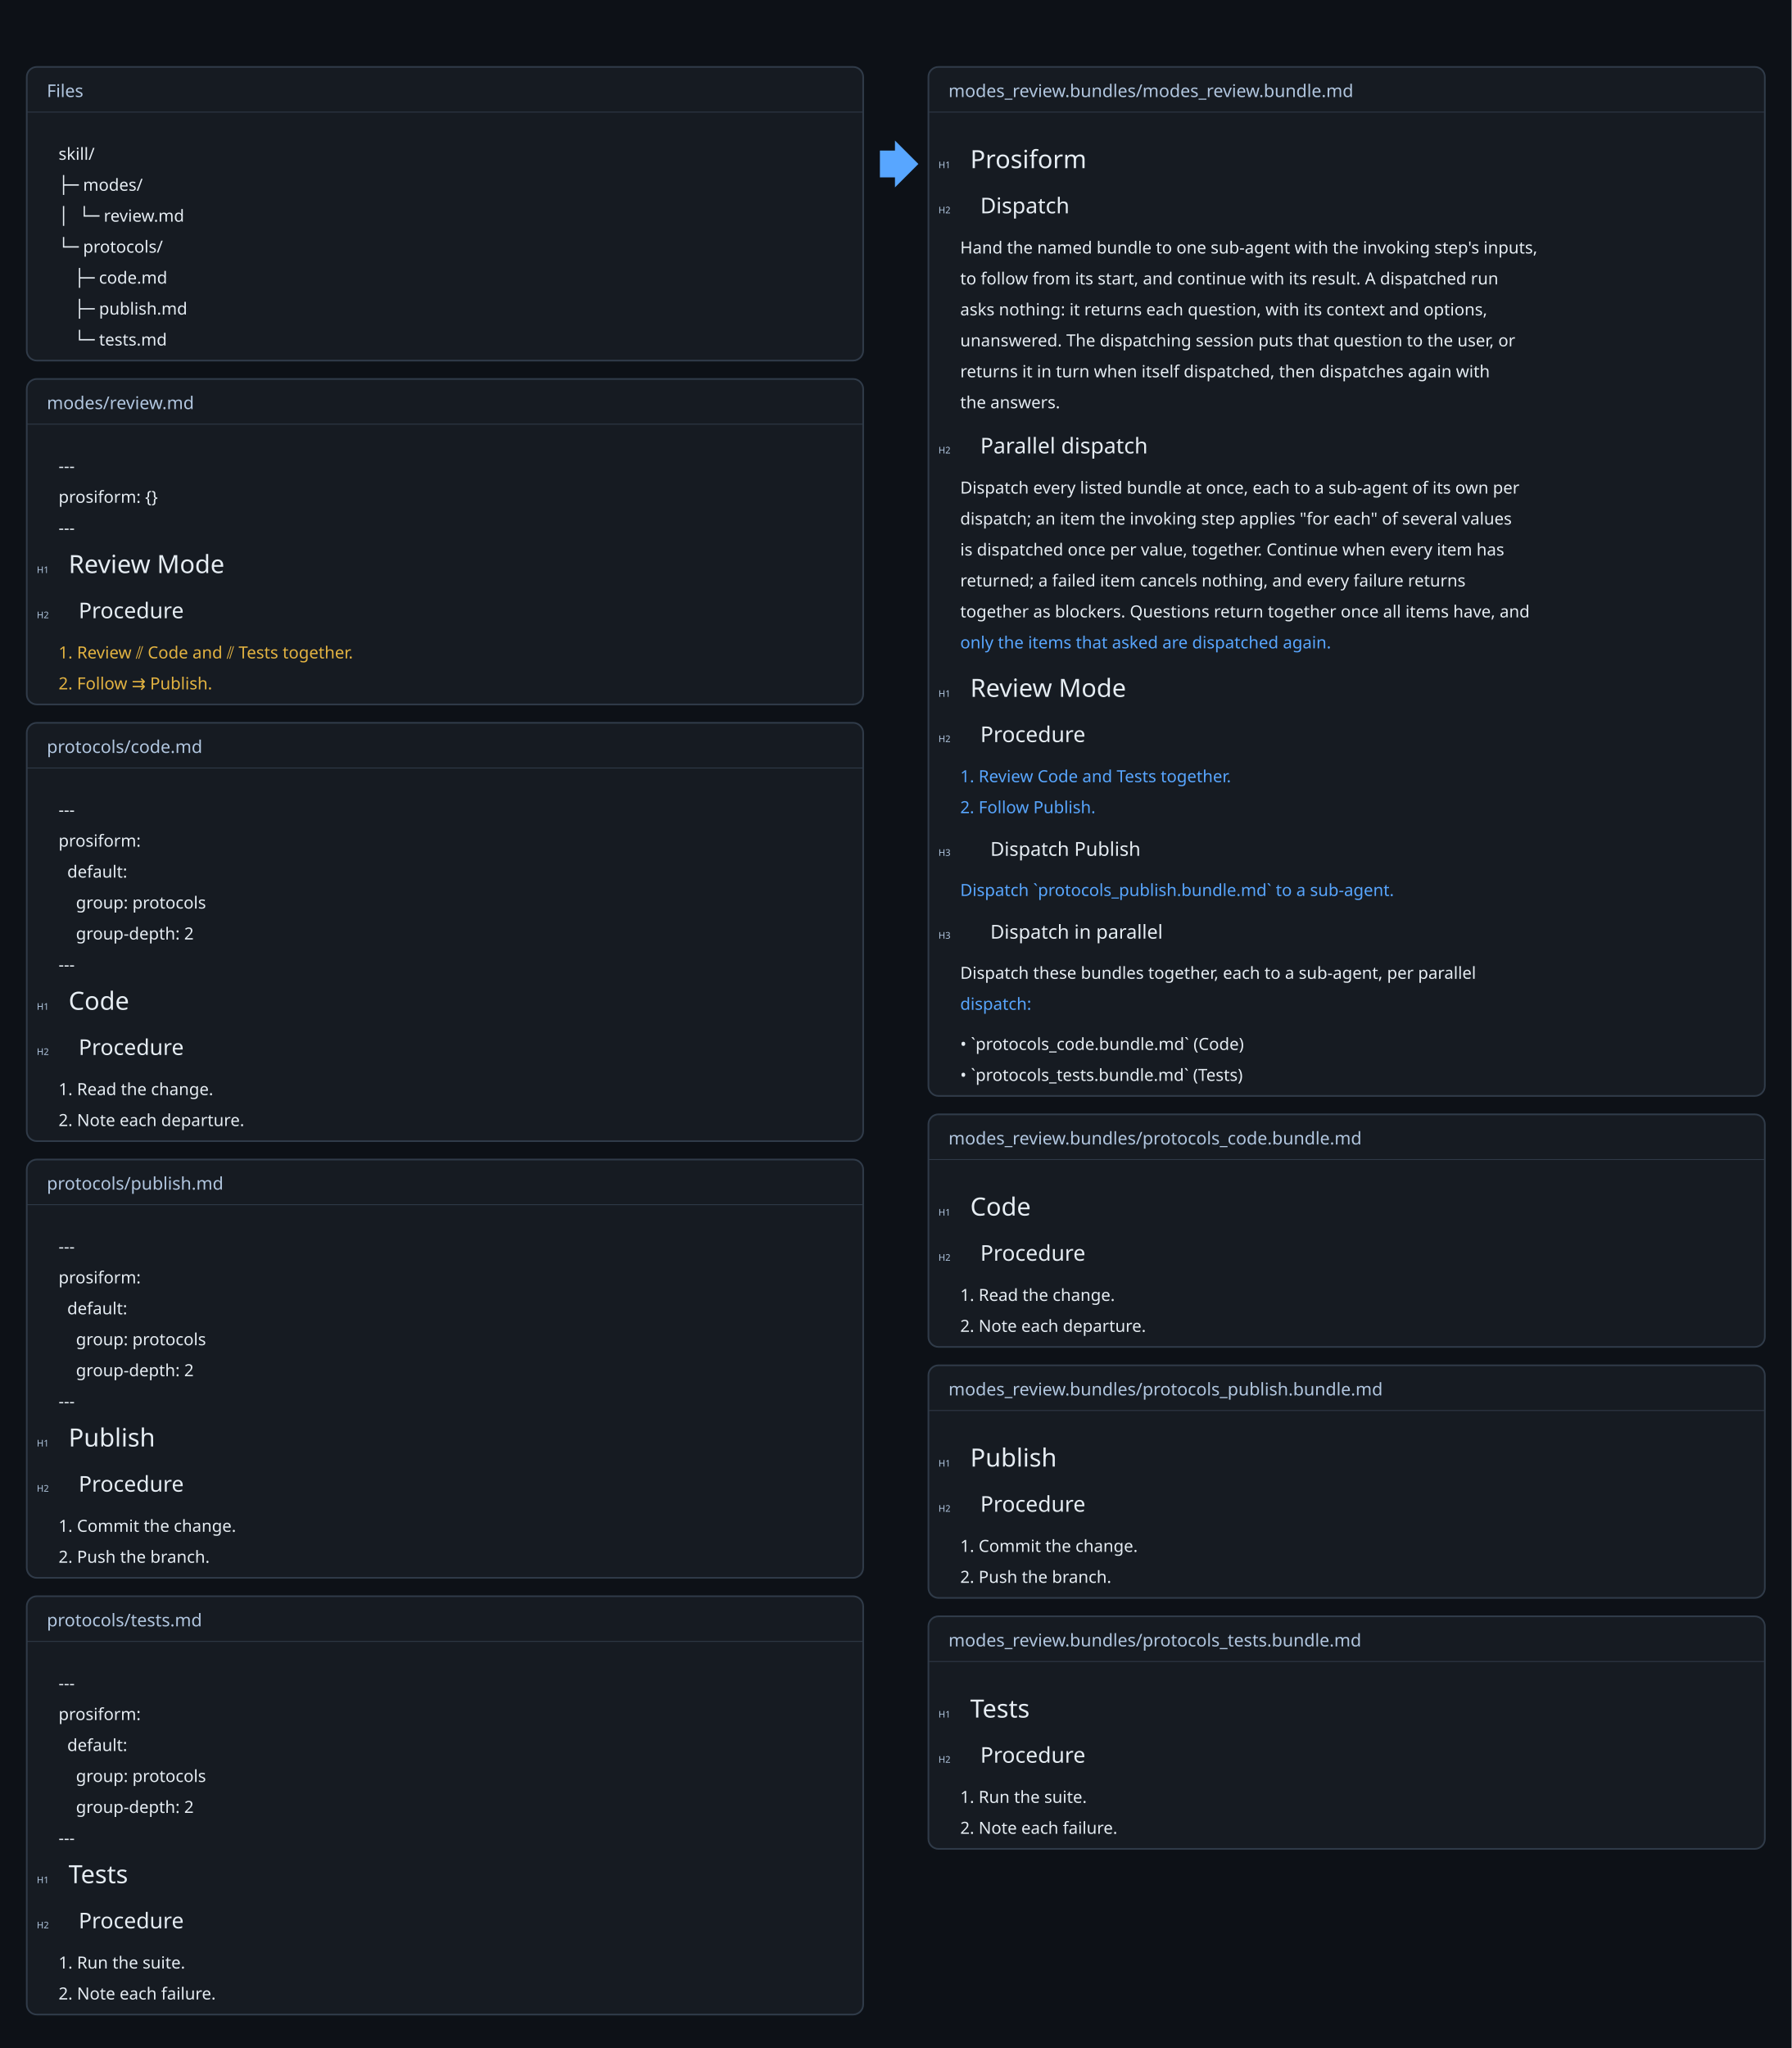
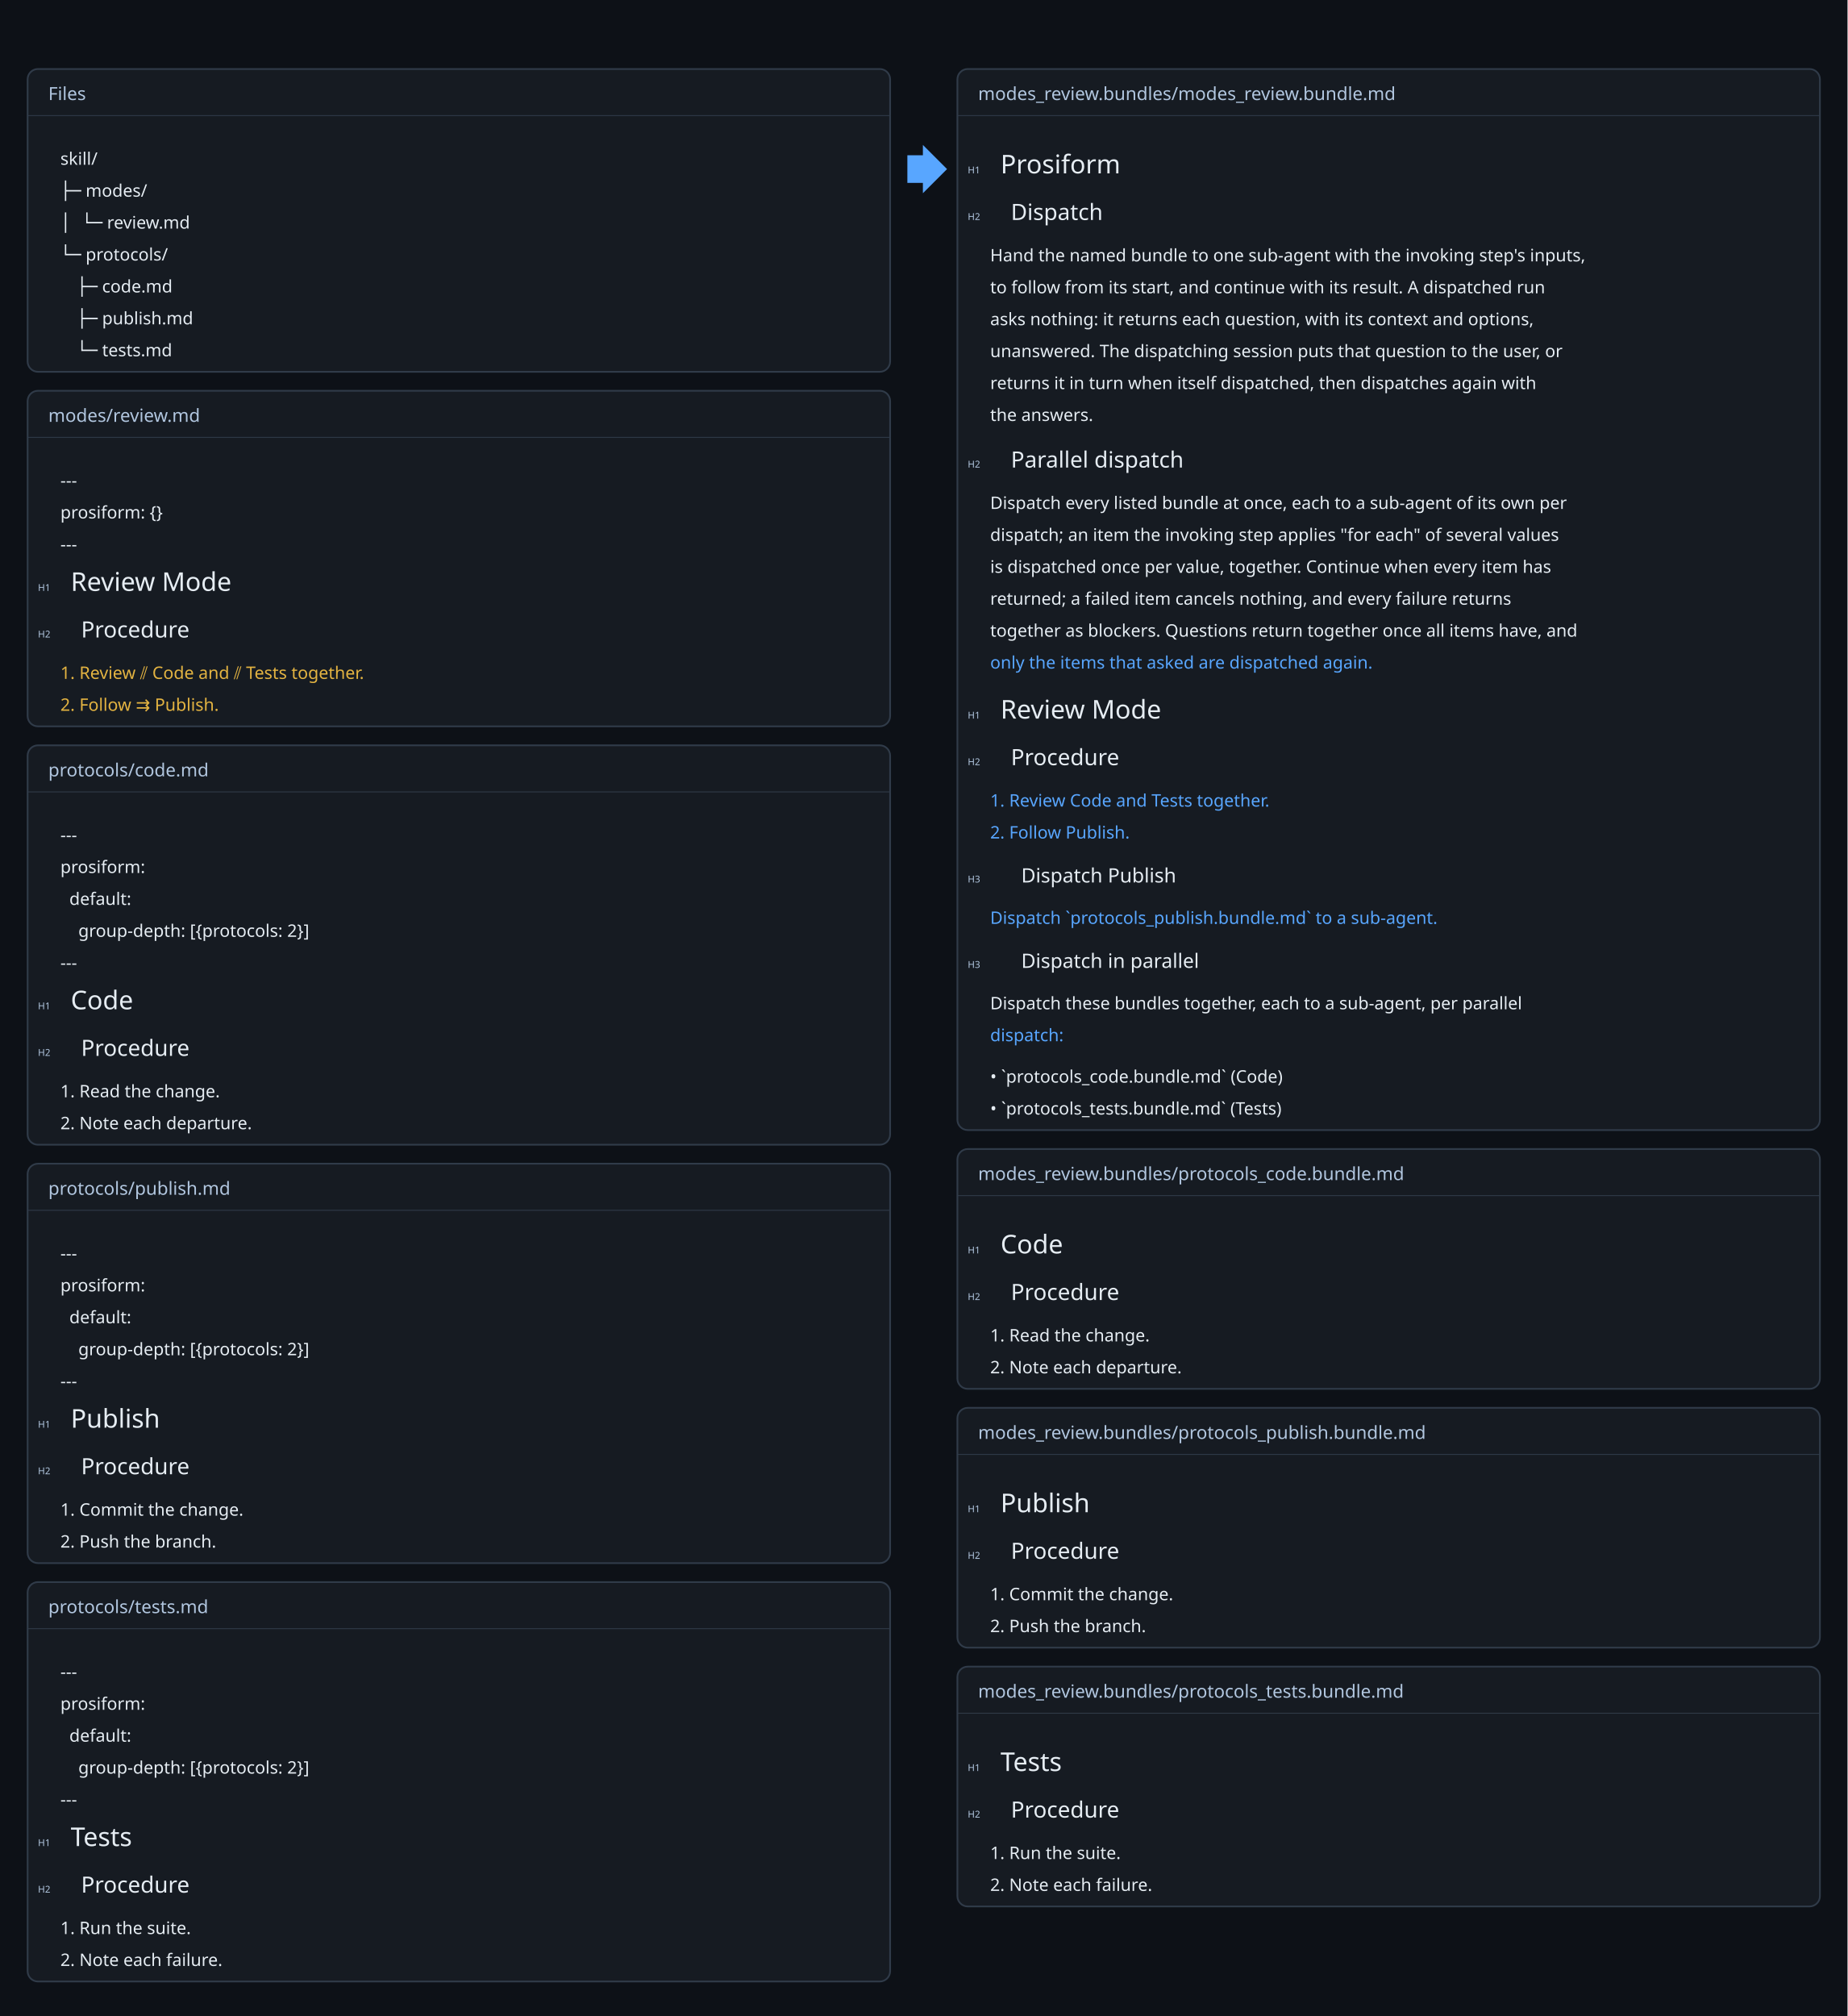
- <svg xmlns="http://www.w3.org/2000/svg" width="2142" height="2448" viewBox="0 0 2142 2448" role="img" aria-labelledby="title desc">
-   <rect width="2142" height="2448" fill="#0d1117" />
+ <svg xmlns="http://www.w3.org/2000/svg" width="2142" height="2337" viewBox="0 0 2142 2337" role="img" aria-labelledby="title desc">
+   <rect width="2142" height="2337" fill="#0d1117" />
  <g font-family="IBM Plex Mono" xml:space="preserve">
    <rect x="32" y="80" width="1000" height="351" rx="12" fill="#161b22" stroke="#303b49" stroke-width="2" />
    <text x="56" y="116" font-size="21" fill="#b1c6df" font-weight="400">Files</text>
    <path d="M32 134 H1032" stroke="#303b49" />
    <text x="70" y="191" font-size="20" fill="#e6edf3" font-weight="400">skill/</text>
    <text x="70" y="228" font-size="20" fill="#e6edf3" font-weight="400">├─ modes/</text>
    <text x="70" y="265" font-size="20" fill="#e6edf3" font-weight="400">│  └─ review.md</text>
    <text x="70" y="302" font-size="20" fill="#e6edf3" font-weight="400">└─ protocols/</text>
    <text x="70" y="339" font-size="20" fill="#e6edf3" font-weight="400">   ├─ code.md</text>
    <text x="70" y="376" font-size="20" fill="#e6edf3" font-weight="400">   ├─ publish.md</text>
    <text x="70" y="413" font-size="20" fill="#e6edf3" font-weight="400">   └─ tests.md</text>
    <rect x="32" y="453" width="1000" height="389" rx="12" fill="#161b22" stroke="#303b49" stroke-width="2" />
    <text x="56" y="489" font-size="21" fill="#b1c6df" font-weight="400">modes/review.md</text>
    <path d="M32 507 H1032" stroke="#303b49" />
    <text x="70" y="564" font-size="20" fill="#e6edf3" font-weight="400">---</text>
    <text x="70" y="601" font-size="20" fill="#e6edf3" font-weight="400">prosiform: {}</text>
    <text x="70" y="638" font-size="20" fill="#e6edf3" font-weight="400">---</text>
    <text x="44" y="685" font-size="11" fill="#b1c6df" font-weight="400">H1</text>
    <text x="82" y="685" font-size="30" fill="#e6edf3" font-weight="500">Review Mode</text>
    <text x="44" y="739" font-size="11" fill="#b1c6df" font-weight="400">H2</text>
    <text x="94" y="739" font-size="26" fill="#e6edf3" font-weight="500">Procedure</text>
    <text x="70" y="787" font-size="20" fill="#e3b341" font-weight="400">1. Review ⫽ Code and ⫽ Tests together.</text>
    <text x="70" y="824" font-size="20" fill="#e3b341" font-weight="400">2. Follow ⇉ Publish.</text>
-     <rect x="32" y="864" width="1000" height="500" rx="12" fill="#161b22" stroke="#303b49" stroke-width="2" />
+     <rect x="32" y="864" width="1000" height="463" rx="12" fill="#161b22" stroke="#303b49" stroke-width="2" />
    <text x="56" y="900" font-size="21" fill="#b1c6df" font-weight="400">protocols/code.md</text>
    <path d="M32 918 H1032" stroke="#303b49" />
    <text x="70" y="975" font-size="20" fill="#e6edf3" font-weight="400">---</text>
    <text x="70" y="1012" font-size="20" fill="#e6edf3" font-weight="400">prosiform:</text>
    <text x="70" y="1049" font-size="20" fill="#e6edf3" font-weight="400">  default:</text>
-     <text x="70" y="1086" font-size="20" fill="#e6edf3" font-weight="400">    group: protocols</text>
-     <text x="70" y="1123" font-size="20" fill="#e6edf3" font-weight="400">    group-depth: 2</text>
-     <text x="70" y="1160" font-size="20" fill="#e6edf3" font-weight="400">---</text>
-     <text x="44" y="1207" font-size="11" fill="#b1c6df" font-weight="400">H1</text>
-     <text x="82" y="1207" font-size="30" fill="#e6edf3" font-weight="500">Code</text>
-     <text x="44" y="1261" font-size="11" fill="#b1c6df" font-weight="400">H2</text>
-     <text x="94" y="1261" font-size="26" fill="#e6edf3" font-weight="500">Procedure</text>
-     <text x="70" y="1309" font-size="20" fill="#e6edf3" font-weight="400">1. Read the change.</text>
-     <text x="70" y="1346" font-size="20" fill="#e6edf3" font-weight="400">2. Note each departure.</text>
-     <rect x="32" y="1386" width="1000" height="500" rx="12" fill="#161b22" stroke="#303b49" stroke-width="2" />
-     <text x="56" y="1422" font-size="21" fill="#b1c6df" font-weight="400">protocols/publish.md</text>
-     <path d="M32 1440 H1032" stroke="#303b49" />
-     <text x="70" y="1497" font-size="20" fill="#e6edf3" font-weight="400">---</text>
-     <text x="70" y="1534" font-size="20" fill="#e6edf3" font-weight="400">prosiform:</text>
-     <text x="70" y="1571" font-size="20" fill="#e6edf3" font-weight="400">  default:</text>
-     <text x="70" y="1608" font-size="20" fill="#e6edf3" font-weight="400">    group: protocols</text>
-     <text x="70" y="1645" font-size="20" fill="#e6edf3" font-weight="400">    group-depth: 2</text>
-     <text x="70" y="1682" font-size="20" fill="#e6edf3" font-weight="400">---</text>
-     <text x="44" y="1729" font-size="11" fill="#b1c6df" font-weight="400">H1</text>
-     <text x="82" y="1729" font-size="30" fill="#e6edf3" font-weight="500">Publish</text>
-     <text x="44" y="1783" font-size="11" fill="#b1c6df" font-weight="400">H2</text>
-     <text x="94" y="1783" font-size="26" fill="#e6edf3" font-weight="500">Procedure</text>
-     <text x="70" y="1831" font-size="20" fill="#e6edf3" font-weight="400">1. Commit the change.</text>
-     <text x="70" y="1868" font-size="20" fill="#e6edf3" font-weight="400">2. Push the branch.</text>
-     <rect x="32" y="1908" width="1000" height="500" rx="12" fill="#161b22" stroke="#303b49" stroke-width="2" />
-     <text x="56" y="1944" font-size="21" fill="#b1c6df" font-weight="400">protocols/tests.md</text>
-     <path d="M32 1962 H1032" stroke="#303b49" />
-     <text x="70" y="2019" font-size="20" fill="#e6edf3" font-weight="400">---</text>
-     <text x="70" y="2056" font-size="20" fill="#e6edf3" font-weight="400">prosiform:</text>
-     <text x="70" y="2093" font-size="20" fill="#e6edf3" font-weight="400">  default:</text>
-     <text x="70" y="2130" font-size="20" fill="#e6edf3" font-weight="400">    group: protocols</text>
-     <text x="70" y="2167" font-size="20" fill="#e6edf3" font-weight="400">    group-depth: 2</text>
-     <text x="70" y="2204" font-size="20" fill="#e6edf3" font-weight="400">---</text>
-     <text x="44" y="2251" font-size="11" fill="#b1c6df" font-weight="400">H1</text>
-     <text x="82" y="2251" font-size="30" fill="#e6edf3" font-weight="500">Tests</text>
-     <text x="44" y="2305" font-size="11" fill="#b1c6df" font-weight="400">H2</text>
-     <text x="94" y="2305" font-size="26" fill="#e6edf3" font-weight="500">Procedure</text>
-     <text x="70" y="2353" font-size="20" fill="#e6edf3" font-weight="400">1. Run the suite.</text>
-     <text x="70" y="2390" font-size="20" fill="#e6edf3" font-weight="400">2. Note each failure.</text>
+     <text x="70" y="1086" font-size="20" fill="#e6edf3" font-weight="400">    group-depth: [{protocols: 2}]</text>
+     <text x="70" y="1123" font-size="20" fill="#e6edf3" font-weight="400">---</text>
+     <text x="44" y="1170" font-size="11" fill="#b1c6df" font-weight="400">H1</text>
+     <text x="82" y="1170" font-size="30" fill="#e6edf3" font-weight="500">Code</text>
+     <text x="44" y="1224" font-size="11" fill="#b1c6df" font-weight="400">H2</text>
+     <text x="94" y="1224" font-size="26" fill="#e6edf3" font-weight="500">Procedure</text>
+     <text x="70" y="1272" font-size="20" fill="#e6edf3" font-weight="400">1. Read the change.</text>
+     <text x="70" y="1309" font-size="20" fill="#e6edf3" font-weight="400">2. Note each departure.</text>
+     <rect x="32" y="1349" width="1000" height="463" rx="12" fill="#161b22" stroke="#303b49" stroke-width="2" />
+     <text x="56" y="1385" font-size="21" fill="#b1c6df" font-weight="400">protocols/publish.md</text>
+     <path d="M32 1403 H1032" stroke="#303b49" />
+     <text x="70" y="1460" font-size="20" fill="#e6edf3" font-weight="400">---</text>
+     <text x="70" y="1497" font-size="20" fill="#e6edf3" font-weight="400">prosiform:</text>
+     <text x="70" y="1534" font-size="20" fill="#e6edf3" font-weight="400">  default:</text>
+     <text x="70" y="1571" font-size="20" fill="#e6edf3" font-weight="400">    group-depth: [{protocols: 2}]</text>
+     <text x="70" y="1608" font-size="20" fill="#e6edf3" font-weight="400">---</text>
+     <text x="44" y="1655" font-size="11" fill="#b1c6df" font-weight="400">H1</text>
+     <text x="82" y="1655" font-size="30" fill="#e6edf3" font-weight="500">Publish</text>
+     <text x="44" y="1709" font-size="11" fill="#b1c6df" font-weight="400">H2</text>
+     <text x="94" y="1709" font-size="26" fill="#e6edf3" font-weight="500">Procedure</text>
+     <text x="70" y="1757" font-size="20" fill="#e6edf3" font-weight="400">1. Commit the change.</text>
+     <text x="70" y="1794" font-size="20" fill="#e6edf3" font-weight="400">2. Push the branch.</text>
+     <rect x="32" y="1834" width="1000" height="463" rx="12" fill="#161b22" stroke="#303b49" stroke-width="2" />
+     <text x="56" y="1870" font-size="21" fill="#b1c6df" font-weight="400">protocols/tests.md</text>
+     <path d="M32 1888 H1032" stroke="#303b49" />
+     <text x="70" y="1945" font-size="20" fill="#e6edf3" font-weight="400">---</text>
+     <text x="70" y="1982" font-size="20" fill="#e6edf3" font-weight="400">prosiform:</text>
+     <text x="70" y="2019" font-size="20" fill="#e6edf3" font-weight="400">  default:</text>
+     <text x="70" y="2056" font-size="20" fill="#e6edf3" font-weight="400">    group-depth: [{protocols: 2}]</text>
+     <text x="70" y="2093" font-size="20" fill="#e6edf3" font-weight="400">---</text>
+     <text x="44" y="2140" font-size="11" fill="#b1c6df" font-weight="400">H1</text>
+     <text x="82" y="2140" font-size="30" fill="#e6edf3" font-weight="500">Tests</text>
+     <text x="44" y="2194" font-size="11" fill="#b1c6df" font-weight="400">H2</text>
+     <text x="94" y="2194" font-size="26" fill="#e6edf3" font-weight="500">Procedure</text>
+     <text x="70" y="2242" font-size="20" fill="#e6edf3" font-weight="400">1. Run the suite.</text>
+     <text x="70" y="2279" font-size="20" fill="#e6edf3" font-weight="400">2. Note each failure.</text>
    <rect x="1110" y="80" width="1000" height="1230" rx="12" fill="#161b22" stroke="#303b49" stroke-width="2" />
    <text x="1134" y="116" font-size="21" fill="#b1c6df" font-weight="400">modes_review.bundles/modes_review.bundle.md</text>
    <path d="M1110 134 H2110" stroke="#303b49" />
    <text x="1122" y="201" font-size="11" fill="#b1c6df" font-weight="400">H1</text>
    <text x="1160" y="201" font-size="30" fill="#e6edf3" font-weight="500">Prosiform</text>
    <text x="1122" y="255" font-size="11" fill="#b1c6df" font-weight="400">H2</text>
    <text x="1172" y="255" font-size="26" fill="#e6edf3" font-weight="500">Dispatch</text>
    <text x="1148" y="303" font-size="20" fill="#e6edf3" font-weight="400">Hand the named bundle to one sub-agent with the invoking step's inputs,</text>
    <text x="1148" y="340" font-size="20" fill="#e6edf3" font-weight="400">to follow from its start, and continue with its result. A dispatched run</text>
    <text x="1148" y="377" font-size="20" fill="#e6edf3" font-weight="400">asks nothing: it returns each question, with its context and options,</text>
    <text x="1148" y="414" font-size="20" fill="#e6edf3" font-weight="400">unanswered. The dispatching session puts that question to the user, or</text>
    <text x="1148" y="451" font-size="20" fill="#e6edf3" font-weight="400">returns it in turn when itself dispatched, then dispatches again with</text>
    <text x="1148" y="488" font-size="20" fill="#e6edf3" font-weight="400">the answers.</text>
    <text x="1122" y="542" font-size="11" fill="#b1c6df" font-weight="400">H2</text>
    <text x="1172" y="542" font-size="26" fill="#e6edf3" font-weight="500">Parallel dispatch</text>
    <text x="1148" y="590" font-size="20" fill="#e6edf3" font-weight="400">Dispatch every listed bundle at once, each to a sub-agent of its own per</text>
    <text x="1148" y="627" font-size="20" fill="#e6edf3" font-weight="400">dispatch; an item the invoking step applies "for each" of several values</text>
    <text x="1148" y="664" font-size="20" fill="#e6edf3" font-weight="400">is dispatched once per value, together. Continue when every item has</text>
    <text x="1148" y="701" font-size="20" fill="#e6edf3" font-weight="400">returned; a failed item cancels nothing, and every failure returns</text>
    <text x="1148" y="738" font-size="20" fill="#e6edf3" font-weight="400">together as blockers. Questions return together once all items have, and</text>
    <text x="1148" y="775" font-size="20" fill="#58a6ff" font-weight="400">only the items that asked are dispatched again.</text>
    <text x="1122" y="833" font-size="11" fill="#b1c6df" font-weight="400">H1</text>
    <text x="1160" y="833" font-size="30" fill="#e6edf3" font-weight="500">Review Mode</text>
    <text x="1122" y="887" font-size="11" fill="#b1c6df" font-weight="400">H2</text>
    <text x="1172" y="887" font-size="26" fill="#e6edf3" font-weight="500">Procedure</text>
    <text x="1148" y="935" font-size="20" fill="#58a6ff" font-weight="400">1. Review Code and Tests together.</text>
    <text x="1148" y="972" font-size="20" fill="#58a6ff" font-weight="400">2. Follow Publish.</text>
    <text x="1122" y="1023" font-size="11" fill="#b1c6df" font-weight="400">H3</text>
    <text x="1184" y="1023" font-size="23" fill="#e6edf3" font-weight="500">Dispatch Publish</text>
    <text x="1148" y="1071" font-size="20" fill="#58a6ff" font-weight="400">Dispatch `protocols_publish.bundle.md` to a sub-agent.</text>
    <text x="1122" y="1122" font-size="11" fill="#b1c6df" font-weight="400">H3</text>
    <text x="1184" y="1122" font-size="23" fill="#e6edf3" font-weight="500">Dispatch in parallel</text>
    <text x="1148" y="1170" font-size="20" fill="#e6edf3" font-weight="400">Dispatch these bundles together, each to a sub-agent, per parallel</text>
    <text x="1148" y="1207" font-size="20" fill="#58a6ff" font-weight="400">dispatch:</text>
    <text x="1148" y="1255" font-size="20" fill="#e6edf3" font-weight="400">• `protocols_code.bundle.md` (Code)</text>
    <text x="1148" y="1292" font-size="20" fill="#e6edf3" font-weight="400">• `protocols_tests.bundle.md` (Tests)</text>
    <rect x="1110" y="1332" width="1000" height="278" rx="12" fill="#161b22" stroke="#303b49" stroke-width="2" />
    <text x="1134" y="1368" font-size="21" fill="#b1c6df" font-weight="400">modes_review.bundles/protocols_code.bundle.md</text>
    <path d="M1110 1386 H2110" stroke="#303b49" />
    <text x="1122" y="1453" font-size="11" fill="#b1c6df" font-weight="400">H1</text>
    <text x="1160" y="1453" font-size="30" fill="#e6edf3" font-weight="500">Code</text>
    <text x="1122" y="1507" font-size="11" fill="#b1c6df" font-weight="400">H2</text>
    <text x="1172" y="1507" font-size="26" fill="#e6edf3" font-weight="500">Procedure</text>
    <text x="1148" y="1555" font-size="20" fill="#e6edf3" font-weight="400">1. Read the change.</text>
    <text x="1148" y="1592" font-size="20" fill="#e6edf3" font-weight="400">2. Note each departure.</text>
    <rect x="1110" y="1632" width="1000" height="278" rx="12" fill="#161b22" stroke="#303b49" stroke-width="2" />
    <text x="1134" y="1668" font-size="21" fill="#b1c6df" font-weight="400">modes_review.bundles/protocols_publish.bundle.md</text>
    <path d="M1110 1686 H2110" stroke="#303b49" />
    <text x="1122" y="1753" font-size="11" fill="#b1c6df" font-weight="400">H1</text>
    <text x="1160" y="1753" font-size="30" fill="#e6edf3" font-weight="500">Publish</text>
    <text x="1122" y="1807" font-size="11" fill="#b1c6df" font-weight="400">H2</text>
    <text x="1172" y="1807" font-size="26" fill="#e6edf3" font-weight="500">Procedure</text>
    <text x="1148" y="1855" font-size="20" fill="#e6edf3" font-weight="400">1. Commit the change.</text>
    <text x="1148" y="1892" font-size="20" fill="#e6edf3" font-weight="400">2. Push the branch.</text>
    <rect x="1110" y="1932" width="1000" height="278" rx="12" fill="#161b22" stroke="#303b49" stroke-width="2" />
    <text x="1134" y="1968" font-size="21" fill="#b1c6df" font-weight="400">modes_review.bundles/protocols_tests.bundle.md</text>
    <path d="M1110 1986 H2110" stroke="#303b49" />
    <text x="1122" y="2053" font-size="11" fill="#b1c6df" font-weight="400">H1</text>
    <text x="1160" y="2053" font-size="30" fill="#e6edf3" font-weight="500">Tests</text>
    <text x="1122" y="2107" font-size="11" fill="#b1c6df" font-weight="400">H2</text>
    <text x="1172" y="2107" font-size="26" fill="#e6edf3" font-weight="500">Procedure</text>
    <text x="1148" y="2155" font-size="20" fill="#e6edf3" font-weight="400">1. Run the suite.</text>
    <text x="1148" y="2192" font-size="20" fill="#e6edf3" font-weight="400">2. Note each failure.</text>
    <path d="M1052 180 H1070 V168 L1098 196 L1070 224 V212 H1052Z" fill="#58a6ff" />
  </g>
</svg>
